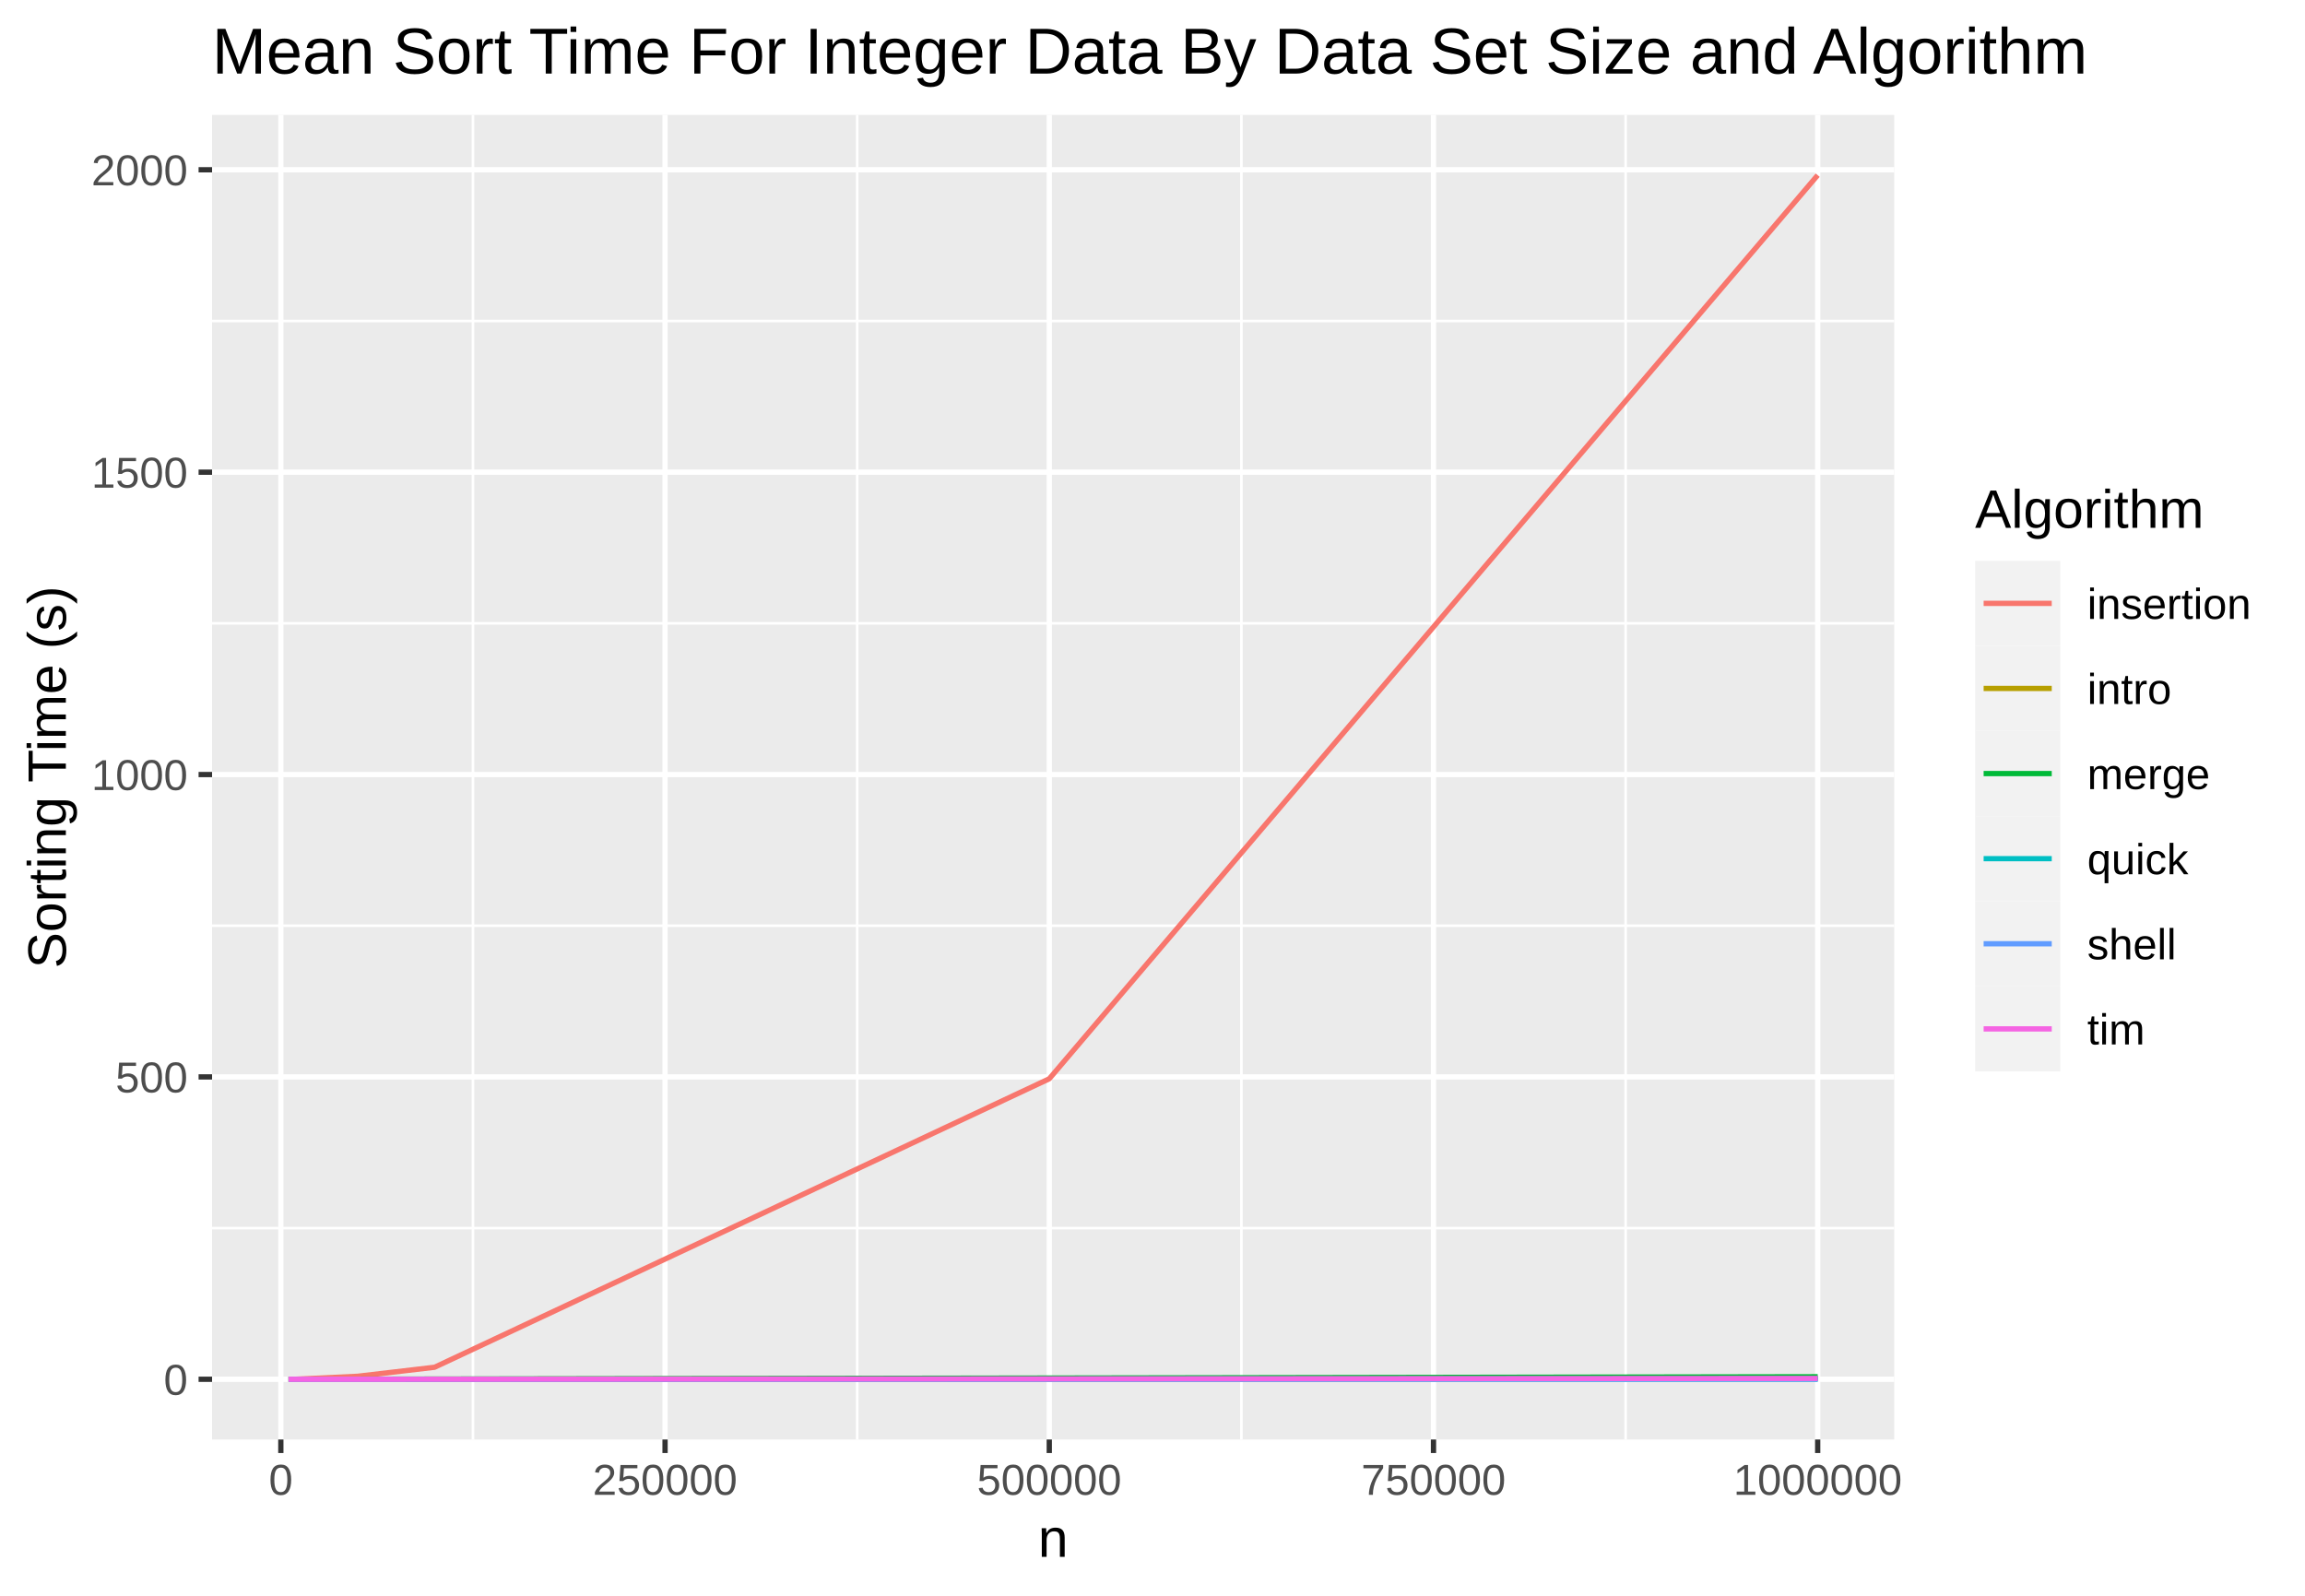
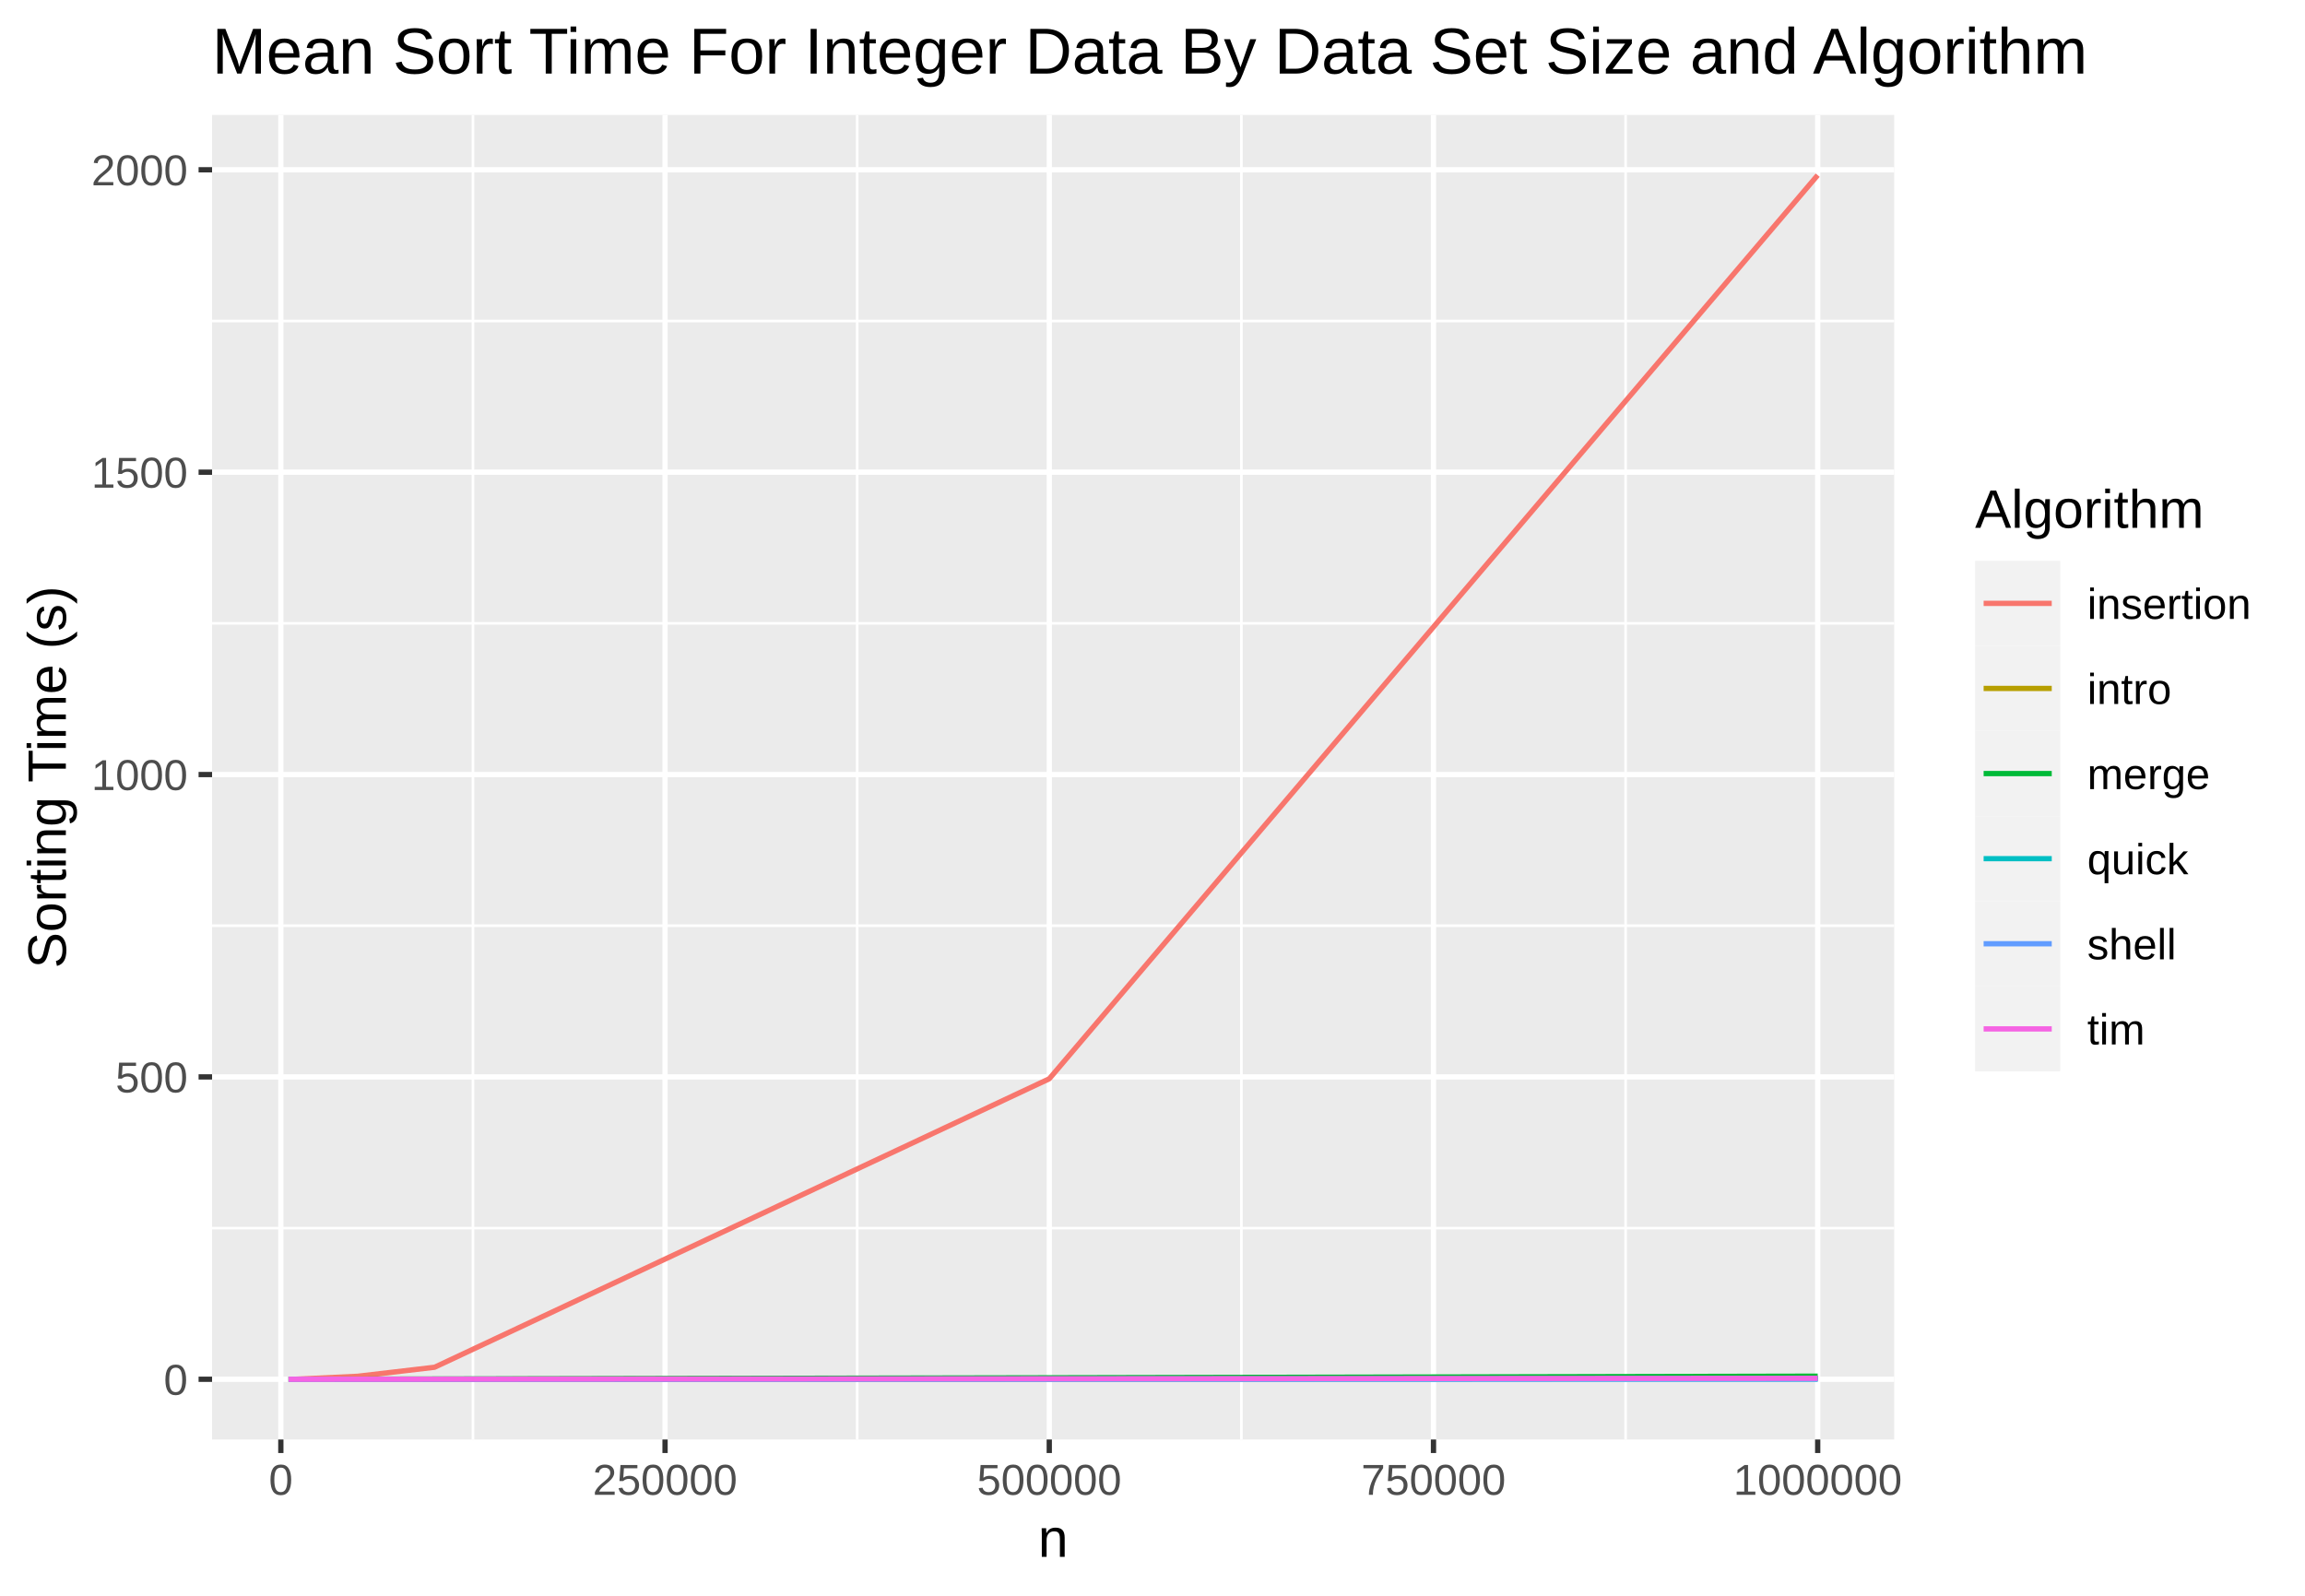
<svg xmlns="http://www.w3.org/2000/svg" class="svglite" width="468.00pt" height="324.00pt" viewBox="0 0 468.00 324.00">
  <defs>
    <style type="text/css">
    .svglite line, .svglite polyline, .svglite polygon, .svglite path, .svglite rect, .svglite circle {
      fill: none;
      stroke: #000000;
      stroke-linecap: round;
      stroke-linejoin: round;
      stroke-miterlimit: 10.00;
    }
    .svglite text {
      white-space: pre;
    }
  </style>
  </defs>
  <rect width="100%" height="100%" style="stroke: none; fill: #FFFFFF;" />
  <defs>
    <clipPath id="cpMC4wMHw0NjguMDB8MC4wMHwzMjQuMDA=">
      <rect x="0.00" y="0.00" width="468.00" height="324.00" />
    </clipPath>
  </defs>
  <g clip-path="url(#cpMC4wMHw0NjguMDB8MC4wMHwzMjQuMDA=)">
    <rect x="0.00" y="0.00" width="468.00" height="324.00" style="stroke-width: 1.07; stroke: #FFFFFF; fill: #FFFFFF;" />
  </g>
  <defs>
    <clipPath id="cpNDMuMDZ8Mzg0LjU5fDIzLjM0fDI5Mi4yNw==">
      <rect x="43.06" y="23.34" width="341.53" height="268.93" />
    </clipPath>
  </defs>
  <g clip-path="url(#cpNDMuMDZ8Mzg0LjU5fDIzLjM0fDI5Mi4yNw==)">
    <rect x="43.06" y="23.34" width="341.53" height="268.93" style="stroke-width: 1.07; stroke: none; fill: #EBEBEB;" />
    <polyline points="43.06,249.35 384.59,249.35 " style="stroke-width: 0.53; stroke: #FFFFFF; stroke-linecap: butt;" />
    <polyline points="43.06,187.95 384.59,187.95 " style="stroke-width: 0.53; stroke: #FFFFFF; stroke-linecap: butt;" />
    <polyline points="43.06,126.56 384.59,126.56 " style="stroke-width: 0.53; stroke: #FFFFFF; stroke-linecap: butt;" />
    <polyline points="43.06,65.17 384.59,65.17 " style="stroke-width: 0.53; stroke: #FFFFFF; stroke-linecap: butt;" />
    <polyline points="96.03,292.27 96.03,23.34 " style="stroke-width: 0.53; stroke: #FFFFFF; stroke-linecap: butt;" />
    <polyline points="174.04,292.27 174.04,23.34 " style="stroke-width: 0.53; stroke: #FFFFFF; stroke-linecap: butt;" />
    <polyline points="252.05,292.27 252.05,23.34 " style="stroke-width: 0.53; stroke: #FFFFFF; stroke-linecap: butt;" />
    <polyline points="330.06,292.27 330.06,23.34 " style="stroke-width: 0.53; stroke: #FFFFFF; stroke-linecap: butt;" />
    <polyline points="43.06,280.04 384.59,280.04 " style="stroke-width: 1.07; stroke: #FFFFFF; stroke-linecap: butt;" />
    <polyline points="43.06,218.65 384.59,218.65 " style="stroke-width: 1.07; stroke: #FFFFFF; stroke-linecap: butt;" />
    <polyline points="43.06,157.26 384.59,157.26 " style="stroke-width: 1.07; stroke: #FFFFFF; stroke-linecap: butt;" />
    <polyline points="43.06,95.87 384.59,95.87 " style="stroke-width: 1.07; stroke: #FFFFFF; stroke-linecap: butt;" />
    <polyline points="43.06,34.47 384.59,34.47 " style="stroke-width: 1.07; stroke: #FFFFFF; stroke-linecap: butt;" />
    <polyline points="57.02,292.27 57.02,23.34 " style="stroke-width: 1.07; stroke: #FFFFFF; stroke-linecap: butt;" />
    <polyline points="135.03,292.27 135.03,23.34 " style="stroke-width: 1.07; stroke: #FFFFFF; stroke-linecap: butt;" />
    <polyline points="213.04,292.27 213.04,23.34 " style="stroke-width: 1.07; stroke: #FFFFFF; stroke-linecap: butt;" />
    <polyline points="291.05,292.27 291.05,23.34 " style="stroke-width: 1.07; stroke: #FFFFFF; stroke-linecap: butt;" />
    <polyline points="369.06,292.27 369.06,23.34 " style="stroke-width: 1.07; stroke: #FFFFFF; stroke-linecap: butt;" />
    <polyline points="58.58,280.04 60.14,280.02 72.63,279.43 88.23,277.60 213.04,219.03 369.06,35.56 " style="stroke-width: 1.07; stroke: #F8766D; stroke-linecap: butt;" />
-     <polyline points="58.58,280.04 60.14,280.04 72.63,280.04 88.23,280.03 213.04,279.96 369.06,279.87 " style="stroke-width: 1.07; stroke: #B79F00; stroke-linecap: butt;" />
-     <polyline points="58.58,280.04 60.14,280.04 72.63,280.02 88.23,279.99 213.04,279.79 369.06,279.53 " style="stroke-width: 1.07; stroke: #00BA38; stroke-linecap: butt;" />
-     <polyline points="58.58,280.04 60.14,280.04 72.63,280.04 88.23,280.04 213.04,280.02 369.06,280.01 " style="stroke-width: 1.07; stroke: #00BFC4; stroke-linecap: butt;" />
-     <polyline points="58.58,280.04 60.14,280.04 72.63,280.04 88.23,280.04 213.04,280.02 369.06,279.99 " style="stroke-width: 1.07; stroke: #619CFF; stroke-linecap: butt;" />
-     <polyline points="58.58,280.04 60.14,280.04 72.63,280.04 88.23,280.03 213.04,279.96 369.06,279.87 " style="stroke-width: 1.07; stroke: #F564E3; stroke-linecap: butt;" />
+     <polyline points="58.58,280.04 60.14,280.04 72.63,280.03 88.23,280.03 213.04,279.94 369.06,279.84 " style="stroke-width: 1.07; stroke: #B79F00; stroke-linecap: butt;" />
+     <polyline points="58.58,280.04 60.14,280.04 72.63,280.01 88.23,279.98 213.04,279.74 369.06,279.41 " style="stroke-width: 1.07; stroke: #00BA38; stroke-linecap: butt;" />
+     <polyline points="58.58,280.04 60.14,280.04 72.63,280.04 88.23,280.04 213.04,280.02 369.06,280.00 " style="stroke-width: 1.07; stroke: #00BFC4; stroke-linecap: butt;" />
+     <polyline points="58.58,280.04 60.14,280.04 72.63,280.04 88.23,280.04 213.04,280.01 369.06,279.97 " style="stroke-width: 1.07; stroke: #619CFF; stroke-linecap: butt;" />
+     <polyline points="58.58,280.04 60.14,280.04 72.63,280.03 88.23,280.02 213.04,279.94 369.06,279.84 " style="stroke-width: 1.07; stroke: #F564E3; stroke-linecap: butt;" />
  </g>
  <g clip-path="url(#cpMC4wMHw0NjguMDB8MC4wMHwzMjQuMDA=)">
    <text x="38.13" y="283.20" text-anchor="end" style="font-size: 8.80px;fill: #4D4D4D; font-family: &quot;Arial&quot;;" textLength="4.90px" lengthAdjust="spacingAndGlyphs">0</text>
    <text x="38.13" y="221.80" text-anchor="end" style="font-size: 8.80px;fill: #4D4D4D; font-family: &quot;Arial&quot;;" textLength="14.69px" lengthAdjust="spacingAndGlyphs">500</text>
    <text x="38.13" y="160.41" text-anchor="end" style="font-size: 8.80px;fill: #4D4D4D; font-family: &quot;Arial&quot;;" textLength="19.58px" lengthAdjust="spacingAndGlyphs">1000</text>
    <text x="38.13" y="99.02" text-anchor="end" style="font-size: 8.80px;fill: #4D4D4D; font-family: &quot;Arial&quot;;" textLength="19.58px" lengthAdjust="spacingAndGlyphs">1500</text>
    <text x="38.13" y="37.63" text-anchor="end" style="font-size: 8.80px;fill: #4D4D4D; font-family: &quot;Arial&quot;;" textLength="19.58px" lengthAdjust="spacingAndGlyphs">2000</text>
    <polyline points="40.32,280.04 43.06,280.04 " style="stroke-width: 1.07; stroke: #333333; stroke-linecap: butt;" />
    <polyline points="40.32,218.65 43.06,218.65 " style="stroke-width: 1.07; stroke: #333333; stroke-linecap: butt;" />
    <polyline points="40.32,157.26 43.06,157.26 " style="stroke-width: 1.07; stroke: #333333; stroke-linecap: butt;" />
    <polyline points="40.32,95.87 43.06,95.87 " style="stroke-width: 1.07; stroke: #333333; stroke-linecap: butt;" />
    <polyline points="40.32,34.47 43.06,34.47 " style="stroke-width: 1.07; stroke: #333333; stroke-linecap: butt;" />
    <polyline points="57.02,295.01 57.02,292.27 " style="stroke-width: 1.07; stroke: #333333; stroke-linecap: butt;" />
    <polyline points="135.03,295.01 135.03,292.27 " style="stroke-width: 1.07; stroke: #333333; stroke-linecap: butt;" />
    <polyline points="213.04,295.01 213.04,292.27 " style="stroke-width: 1.07; stroke: #333333; stroke-linecap: butt;" />
    <polyline points="291.05,295.01 291.05,292.27 " style="stroke-width: 1.07; stroke: #333333; stroke-linecap: butt;" />
    <polyline points="369.06,295.01 369.06,292.27 " style="stroke-width: 1.07; stroke: #333333; stroke-linecap: butt;" />
    <text x="57.02" y="303.50" text-anchor="middle" style="font-size: 8.80px;fill: #4D4D4D; font-family: &quot;Arial&quot;;" textLength="4.90px" lengthAdjust="spacingAndGlyphs">0</text>
    <text x="135.03" y="303.50" text-anchor="middle" style="font-size: 8.80px;fill: #4D4D4D; font-family: &quot;Arial&quot;;" textLength="29.38px" lengthAdjust="spacingAndGlyphs">250000</text>
    <text x="213.04" y="303.50" text-anchor="middle" style="font-size: 8.80px;fill: #4D4D4D; font-family: &quot;Arial&quot;;" textLength="29.38px" lengthAdjust="spacingAndGlyphs">500000</text>
    <text x="291.05" y="303.50" text-anchor="middle" style="font-size: 8.80px;fill: #4D4D4D; font-family: &quot;Arial&quot;;" textLength="29.38px" lengthAdjust="spacingAndGlyphs">750000</text>
    <text x="369.06" y="303.50" text-anchor="middle" style="font-size: 8.80px;fill: #4D4D4D; font-family: &quot;Arial&quot;;" textLength="34.27px" lengthAdjust="spacingAndGlyphs">1000000</text>
    <text x="213.82" y="316.09" text-anchor="middle" style="font-size: 11.00px; font-family: &quot;Arial&quot;;" textLength="6.12px" lengthAdjust="spacingAndGlyphs">n</text>
    <text transform="translate(13.37,157.80) rotate(-90)" text-anchor="middle" style="font-size: 11.00px; font-family: &quot;Arial&quot;;" textLength="78.24px" lengthAdjust="spacingAndGlyphs">Sorting Time (s)</text>
    <rect x="395.55" y="92.58" width="66.98" height="130.44" style="stroke-width: 1.07; stroke: none; fill: #FFFFFF;" />
    <text x="401.02" y="107.17" style="font-size: 11.00px; font-family: &quot;Arial&quot;;" textLength="46.46px" lengthAdjust="spacingAndGlyphs">Algorithm</text>
    <rect x="401.02" y="113.86" width="17.28" height="17.28" style="stroke-width: 1.07; stroke: none; fill: #F2F2F2;" />
    <line x1="402.75" y1="122.50" x2="416.58" y2="122.50" style="stroke-width: 1.07; stroke: #F8766D; stroke-linecap: butt;" />
    <rect x="401.02" y="131.14" width="17.28" height="17.28" style="stroke-width: 1.07; stroke: none; fill: #F2F2F2;" />
    <line x1="402.75" y1="139.78" x2="416.58" y2="139.78" style="stroke-width: 1.07; stroke: #B79F00; stroke-linecap: butt;" />
    <rect x="401.02" y="148.42" width="17.28" height="17.28" style="stroke-width: 1.07; stroke: none; fill: #F2F2F2;" />
    <line x1="402.75" y1="157.06" x2="416.58" y2="157.06" style="stroke-width: 1.07; stroke: #00BA38; stroke-linecap: butt;" />
    <rect x="401.02" y="165.70" width="17.28" height="17.28" style="stroke-width: 1.07; stroke: none; fill: #F2F2F2;" />
    <line x1="402.75" y1="174.34" x2="416.58" y2="174.34" style="stroke-width: 1.07; stroke: #00BFC4; stroke-linecap: butt;" />
    <rect x="401.02" y="182.98" width="17.28" height="17.28" style="stroke-width: 1.07; stroke: none; fill: #F2F2F2;" />
    <line x1="402.75" y1="191.62" x2="416.58" y2="191.62" style="stroke-width: 1.07; stroke: #619CFF; stroke-linecap: butt;" />
    <rect x="401.02" y="200.26" width="17.28" height="17.28" style="stroke-width: 1.07; stroke: none; fill: #F2F2F2;" />
    <line x1="402.75" y1="208.90" x2="416.58" y2="208.90" style="stroke-width: 1.07; stroke: #F564E3; stroke-linecap: butt;" />
    <text x="423.78" y="125.66" style="font-size: 8.80px; font-family: &quot;Arial&quot;;" textLength="33.26px" lengthAdjust="spacingAndGlyphs">insertion</text>
    <text x="423.78" y="142.94" style="font-size: 8.80px; font-family: &quot;Arial&quot;;" textLength="17.11px" lengthAdjust="spacingAndGlyphs">intro</text>
    <text x="423.78" y="160.22" style="font-size: 8.80px; font-family: &quot;Arial&quot;;" textLength="24.95px" lengthAdjust="spacingAndGlyphs">merge</text>
    <text x="423.78" y="177.50" style="font-size: 8.80px; font-family: &quot;Arial&quot;;" textLength="20.54px" lengthAdjust="spacingAndGlyphs">quick</text>
    <text x="423.78" y="194.78" style="font-size: 8.80px; font-family: &quot;Arial&quot;;" textLength="18.09px" lengthAdjust="spacingAndGlyphs">shell</text>
    <text x="423.78" y="212.06" style="font-size: 8.80px; font-family: &quot;Arial&quot;;" textLength="11.72px" lengthAdjust="spacingAndGlyphs">tim</text>
    <text x="43.06" y="14.94" style="font-size: 13.20px; font-family: &quot;Arial&quot;;" textLength="381.97px" lengthAdjust="spacingAndGlyphs">Mean Sort Time For Integer Data By Data Set Size and Algorithm</text>
  </g>
</svg>
